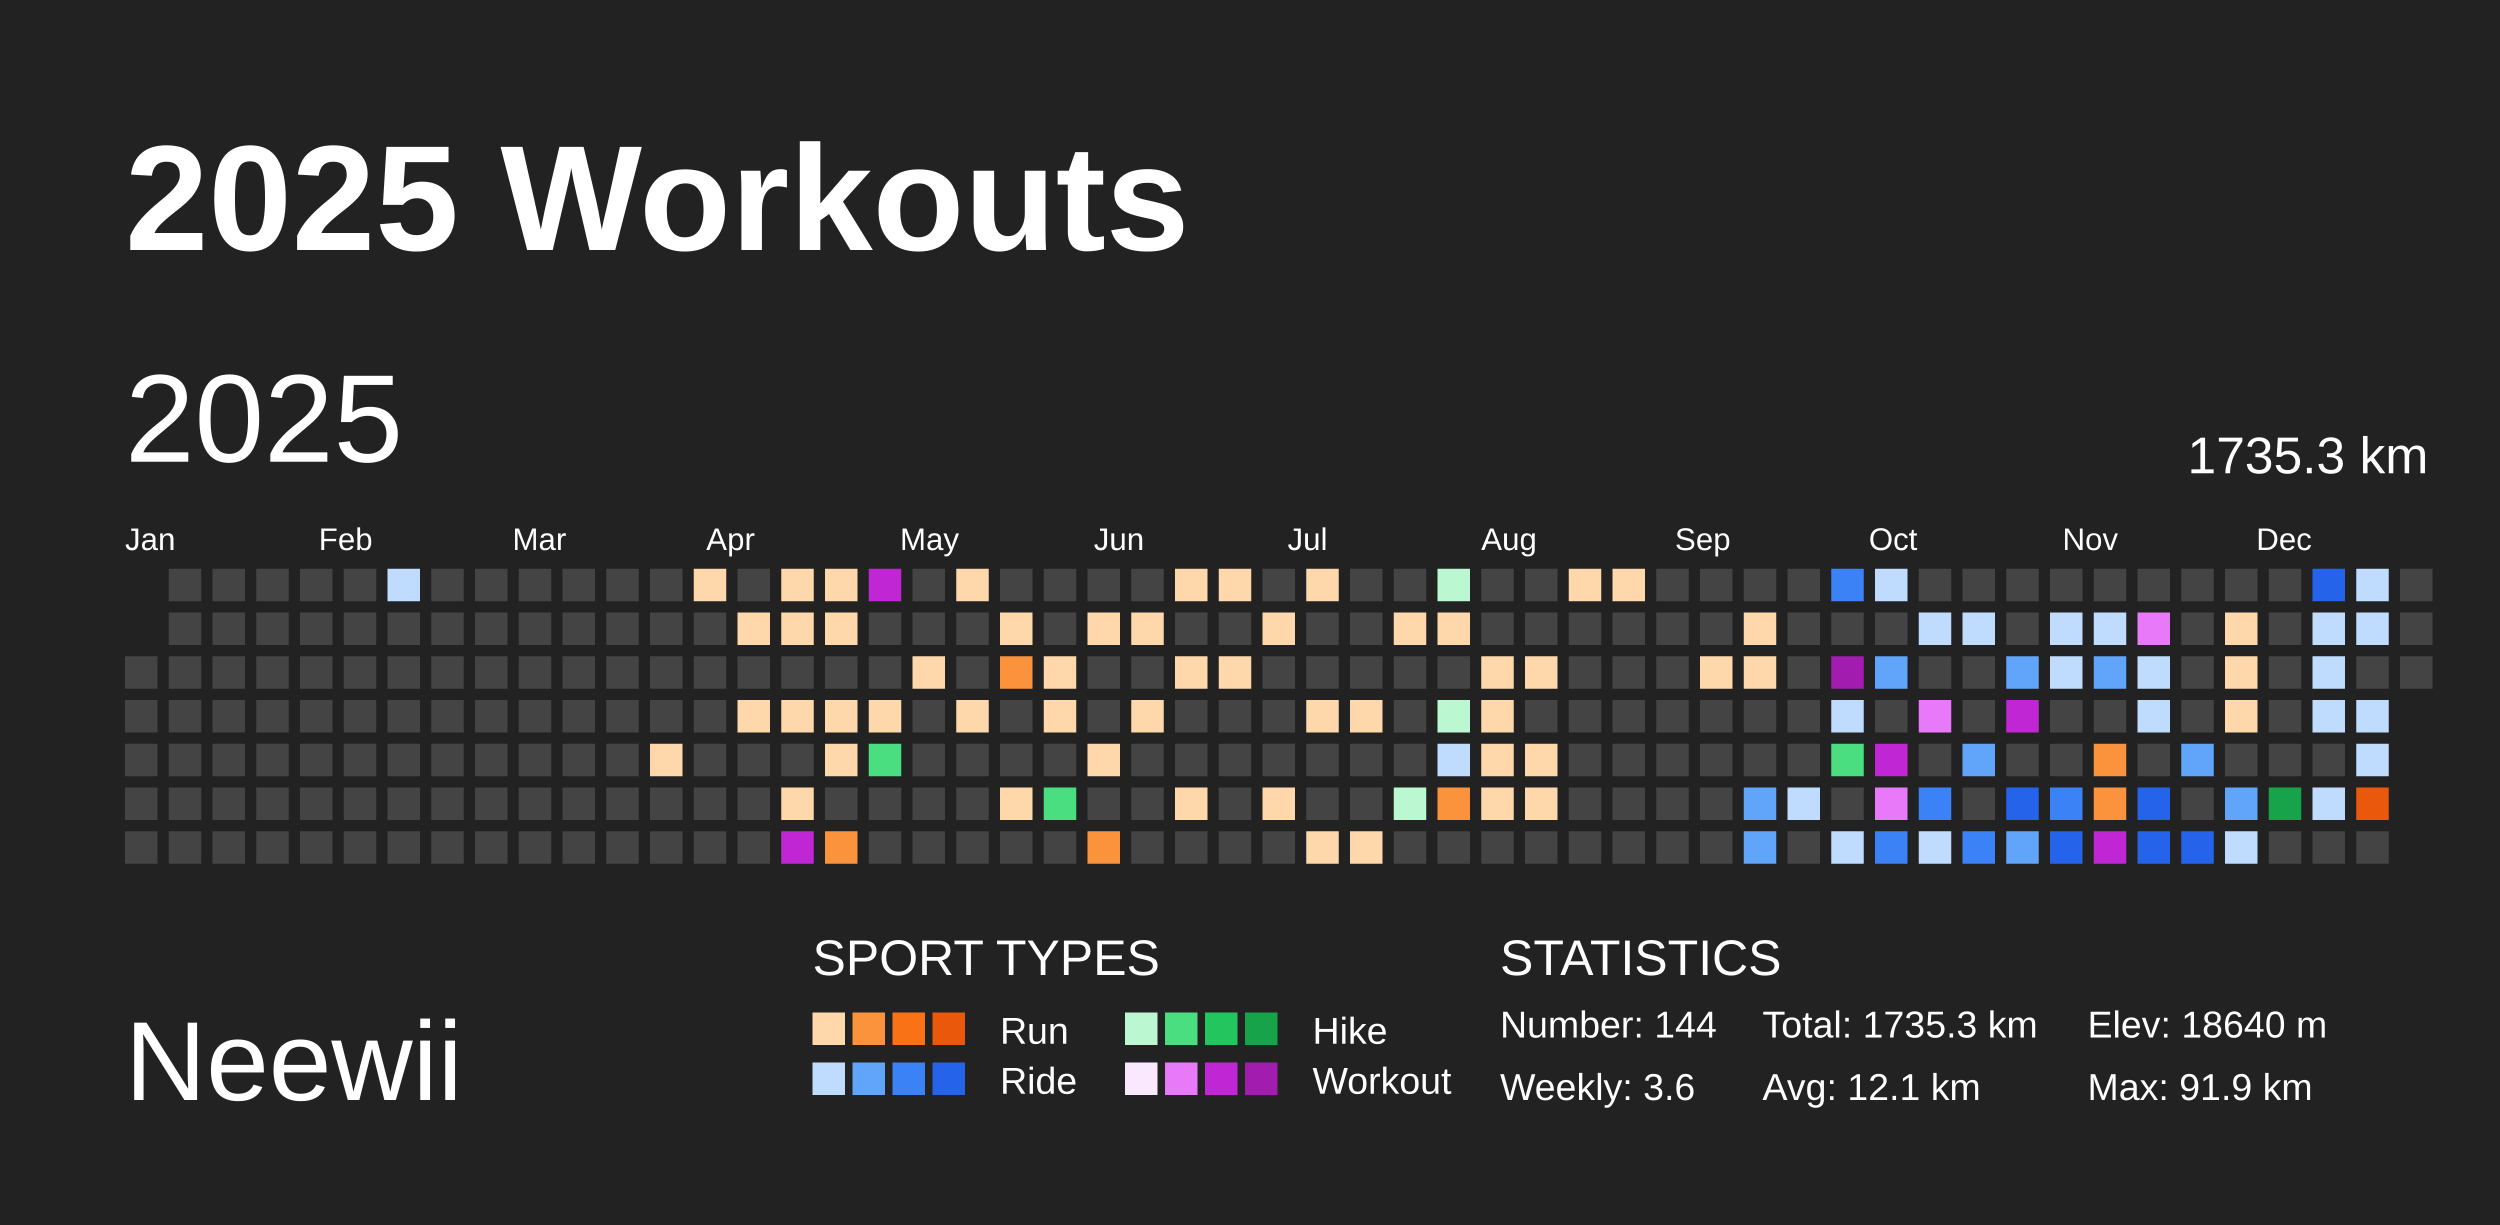
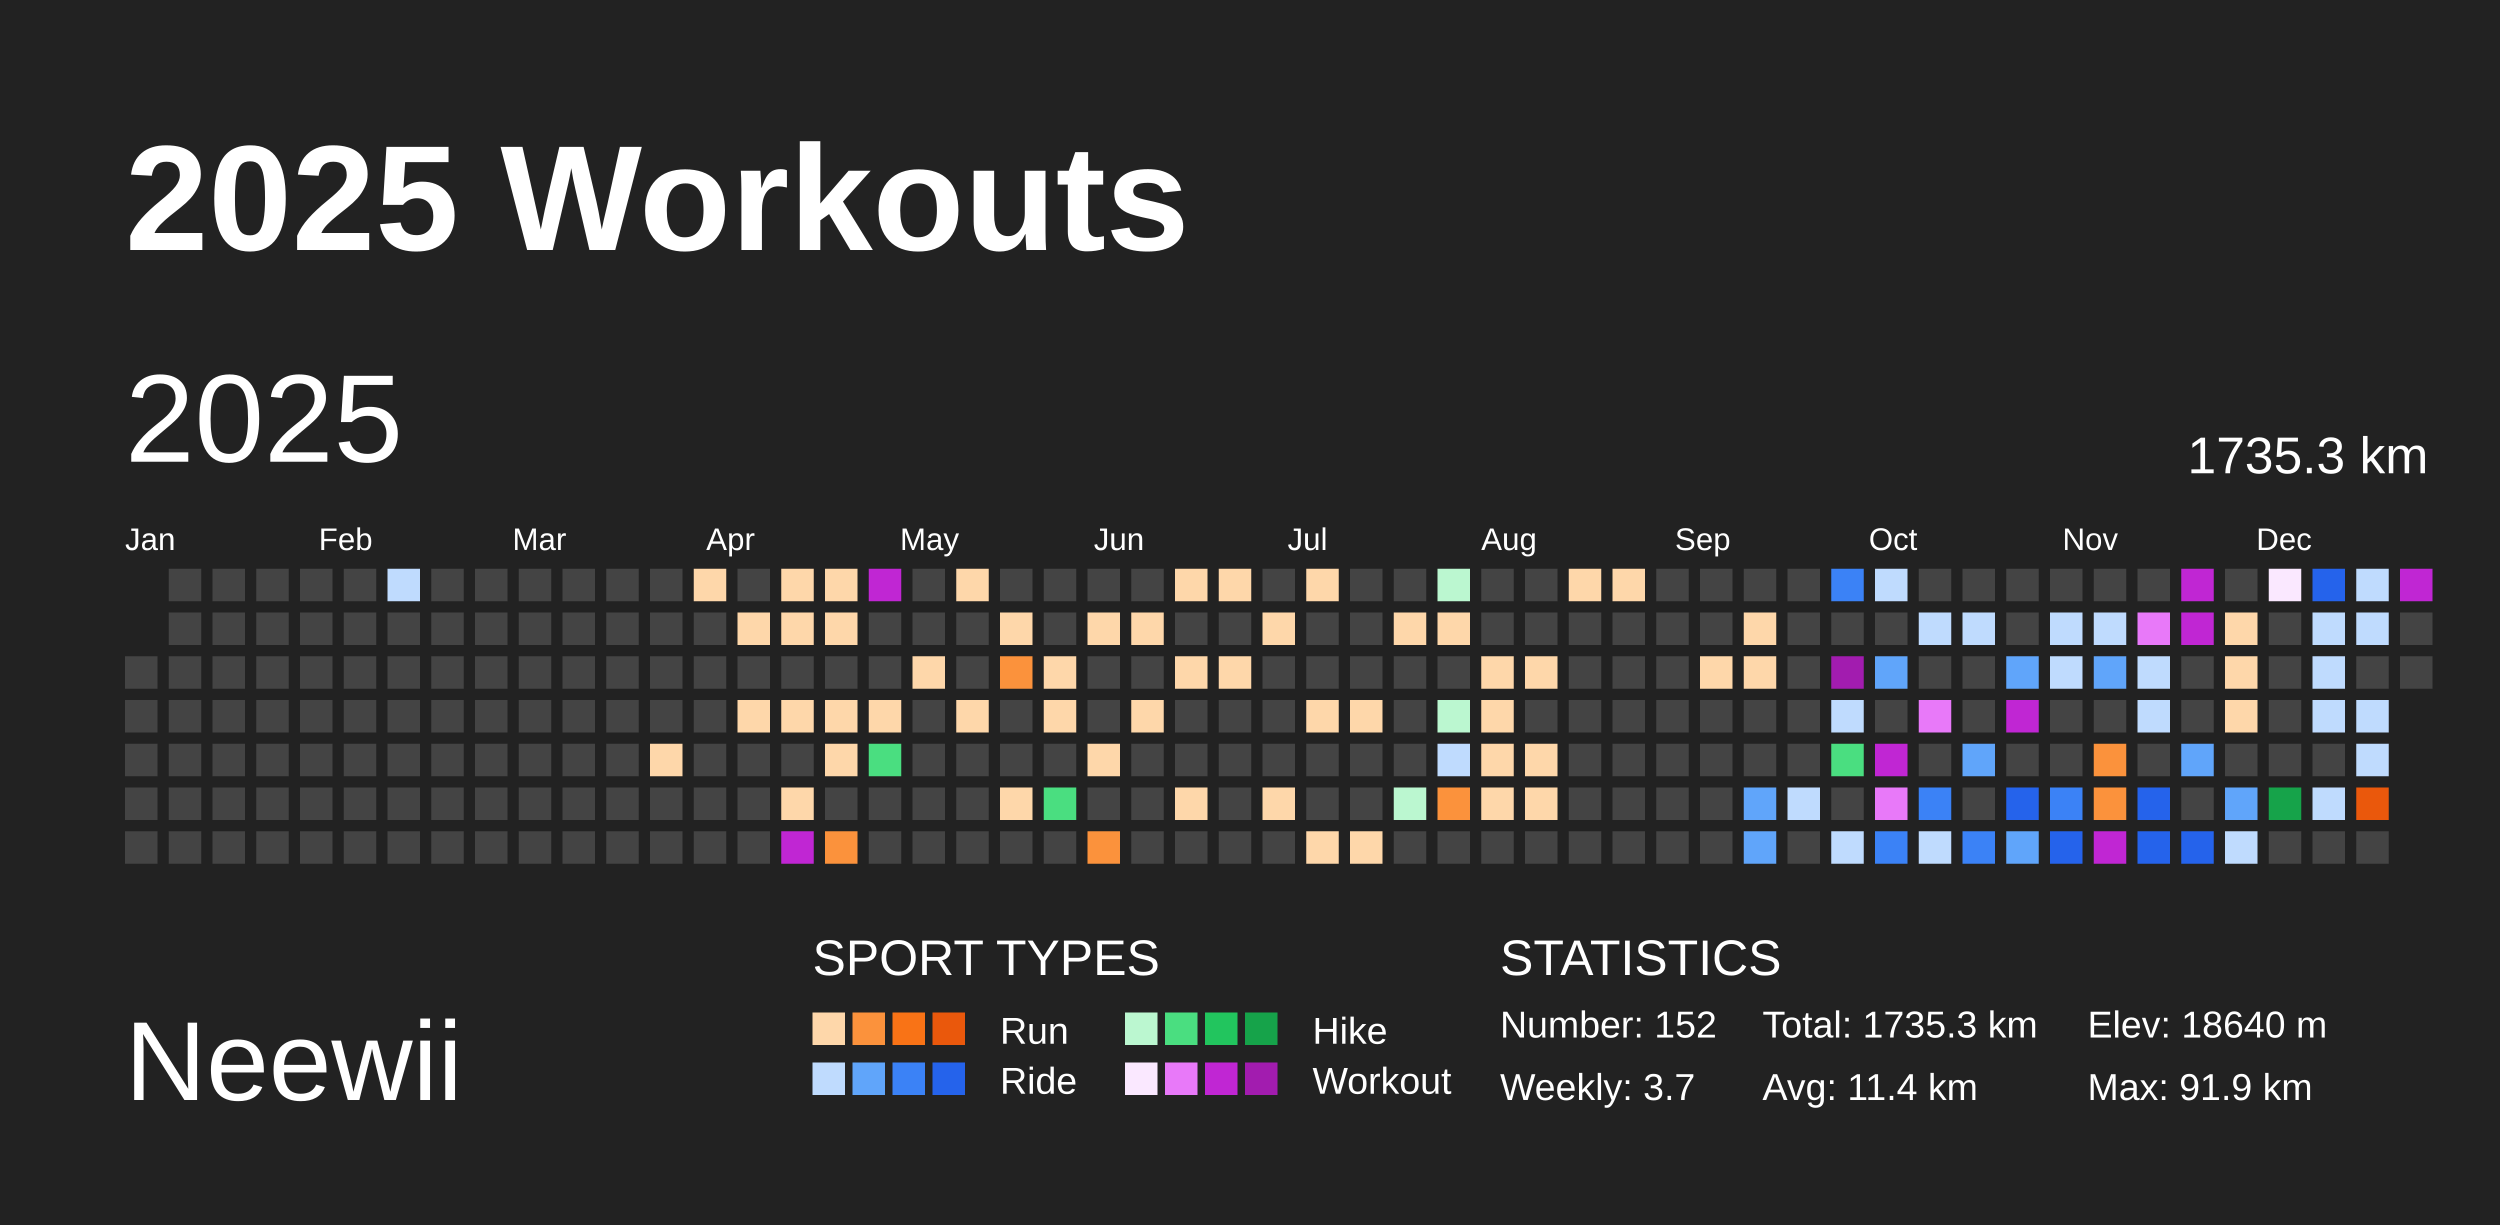
<svg xmlns="http://www.w3.org/2000/svg" baseProfile="full" height="98mm" version="1.1" viewBox="0,0,200,98" width="200mm">
  <defs />
  <rect fill="#222222" height="98" width="200" x="0" y="0" />
  <text fill="#FFFFFF" style="font-size:12px; font-family:Arial; font-weight:bold;" x="10" y="20">2025 Workouts</text>
  <text fill="#FFFFFF" style="font-size:9px; font-family:Arial" x="10" y="88">Neewii</text>
  <text fill="#FFFFFF" style="font-size:4px; font-family:Arial" x="65" y="78">SPORT TYPES</text>
  <rect fill="#fed7aa" height="2.6" width="2.6" x="65.0" y="81" />
  <rect fill="#fb923c" height="2.6" width="2.6" x="68.2" y="81" />
  <rect fill="#f97316" height="2.6" width="2.6" x="71.4" y="81" />
  <rect fill="#ea580c" height="2.6" width="2.6" x="74.6" y="81" />
  <text fill="#FFFFFF" style="font-size:3px; font-family:Arial" x="80" y="83.5">Run</text>
  <rect fill="#bbf7d0" height="2.6" width="2.6" x="90.0" y="81" />
  <rect fill="#4ade80" height="2.6" width="2.6" x="93.2" y="81" />
  <rect fill="#22c55e" height="2.6" width="2.6" x="96.4" y="81" />
  <rect fill="#16a34a" height="2.6" width="2.6" x="99.6" y="81" />
  <text fill="#FFFFFF" style="font-size:3px; font-family:Arial" x="105" y="83.5">Hike</text>
  <rect fill="#bfdbfe" height="2.6" width="2.6" x="65.0" y="85" />
  <rect fill="#60a5fa" height="2.6" width="2.6" x="68.2" y="85" />
  <rect fill="#3b82f6" height="2.6" width="2.6" x="71.4" y="85" />
  <rect fill="#2563eb" height="2.6" width="2.6" x="74.6" y="85" />
  <text fill="#FFFFFF" style="font-size:3px; font-family:Arial" x="80" y="87.5">Ride</text>
  <rect fill="#fae8ff" height="2.6" width="2.6" x="90.0" y="85" />
  <rect fill="#e879f9" height="2.6" width="2.6" x="93.2" y="85" />
  <rect fill="#c026d3" height="2.6" width="2.6" x="96.4" y="85" />
  <rect fill="#a21caf" height="2.6" width="2.6" x="99.6" y="85" />
  <text fill="#FFFFFF" style="font-size:3px; font-family:Arial" x="105" y="87.5">Workout</text>
  <text fill="#FFFFFF" style="font-size:4px; font-family:Arial" x="120" y="78">STATISTICS</text>
-   <text fill="#FFFFFF" style="font-size:3px; font-family:Arial" x="120" y="83">Number: 144</text>
-   <text fill="#FFFFFF" style="font-size:3px; font-family:Arial" x="120" y="88">Weekly: 3.6</text>
+   <text fill="#FFFFFF" style="font-size:3px; font-family:Arial" x="120" y="83">Number: 152</text>
+   <text fill="#FFFFFF" style="font-size:3px; font-family:Arial" x="120" y="88">Weekly: 3.7</text>
  <text fill="#FFFFFF" style="font-size:3px; font-family:Arial" x="141" y="83">Total: 1735.3 km</text>
-   <text fill="#FFFFFF" style="font-size:3px; font-family:Arial" x="141" y="88">Avg: 12.1 km</text>
+   <text fill="#FFFFFF" style="font-size:3px; font-family:Arial" x="141" y="88">Avg: 11.4 km</text>
  <text fill="#FFFFFF" style="font-size:3px; font-family:Arial" x="167" y="83">Elev: 18640 m</text>
  <text fill="#FFFFFF" style="font-size:3px; font-family:Arial" x="167" y="88">Max: 91.9 km</text>
  <text dominant-baseline="hanging" fill="#FFFFFF" style="font-size:10.0px; font-family:Arial;" x="10" y="30">2025</text>
  <text dominant-baseline="hanging" fill="#FFFFFF" style="font-size:4.125px; font-family:Arial;" x="175" y="35">1735.3 km</text>
  <text fill="#FFFFFF" style="font-size:2.5px; font-family:Arial" x="10.0" y="44">Jan</text>
  <text fill="#FFFFFF" style="font-size:2.5px; font-family:Arial" x="25.5" y="44">Feb</text>
  <text fill="#FFFFFF" style="font-size:2.5px; font-family:Arial" x="41.0" y="44">Mar</text>
  <text fill="#FFFFFF" style="font-size:2.5px; font-family:Arial" x="56.5" y="44">Apr</text>
  <text fill="#FFFFFF" style="font-size:2.5px; font-family:Arial" x="72.0" y="44">May</text>
  <text fill="#FFFFFF" style="font-size:2.5px; font-family:Arial" x="87.5" y="44">Jun</text>
  <text fill="#FFFFFF" style="font-size:2.5px; font-family:Arial" x="103.0" y="44">Jul</text>
  <text fill="#FFFFFF" style="font-size:2.5px; font-family:Arial" x="118.5" y="44">Aug</text>
  <text fill="#FFFFFF" style="font-size:2.5px; font-family:Arial" x="134.0" y="44">Sep</text>
  <text fill="#FFFFFF" style="font-size:2.5px; font-family:Arial" x="149.5" y="44">Oct</text>
  <text fill="#FFFFFF" style="font-size:2.5px; font-family:Arial" x="165.0" y="44">Nov</text>
  <text fill="#FFFFFF" style="font-size:2.5px; font-family:Arial" x="180.5" y="44">Dec</text>
  <rect fill="#444444" height="2.6" width="2.6" x="10.0" y="52.5" />
  <rect fill="#444444" height="2.6" width="2.6" x="10.0" y="56.0" />
  <rect fill="#444444" height="2.6" width="2.6" x="10.0" y="59.5" />
  <rect fill="#444444" height="2.6" width="2.6" x="10.0" y="63.0" />
  <rect fill="#444444" height="2.6" width="2.6" x="10.0" y="66.5" />
  <rect fill="#444444" height="2.6" width="2.6" x="13.5" y="45.5" />
  <rect fill="#444444" height="2.6" width="2.6" x="13.5" y="49.0" />
  <rect fill="#444444" height="2.6" width="2.6" x="13.5" y="52.5" />
  <rect fill="#444444" height="2.6" width="2.6" x="13.5" y="56.0" />
  <rect fill="#444444" height="2.6" width="2.6" x="13.5" y="59.5" />
  <rect fill="#444444" height="2.6" width="2.6" x="13.5" y="63.0" />
  <rect fill="#444444" height="2.6" width="2.6" x="13.5" y="66.5" />
  <rect fill="#444444" height="2.6" width="2.6" x="17.0" y="45.5" />
  <rect fill="#444444" height="2.6" width="2.6" x="17.0" y="49.0" />
  <rect fill="#444444" height="2.6" width="2.6" x="17.0" y="52.5" />
  <rect fill="#444444" height="2.6" width="2.6" x="17.0" y="56.0" />
  <rect fill="#444444" height="2.6" width="2.6" x="17.0" y="59.5" />
  <rect fill="#444444" height="2.6" width="2.6" x="17.0" y="63.0" />
  <rect fill="#444444" height="2.6" width="2.6" x="17.0" y="66.5" />
  <rect fill="#444444" height="2.6" width="2.6" x="20.5" y="45.5" />
  <rect fill="#444444" height="2.6" width="2.6" x="20.5" y="49.0" />
  <rect fill="#444444" height="2.6" width="2.6" x="20.5" y="52.5" />
  <rect fill="#444444" height="2.6" width="2.6" x="20.5" y="56.0" />
  <rect fill="#444444" height="2.6" width="2.6" x="20.5" y="59.5" />
  <rect fill="#444444" height="2.6" width="2.6" x="20.5" y="63.0" />
  <rect fill="#444444" height="2.6" width="2.6" x="20.5" y="66.5" />
  <rect fill="#444444" height="2.6" width="2.6" x="24.0" y="45.5" />
  <rect fill="#444444" height="2.6" width="2.6" x="24.0" y="49.0" />
  <rect fill="#444444" height="2.6" width="2.6" x="24.0" y="52.5" />
  <rect fill="#444444" height="2.6" width="2.6" x="24.0" y="56.0" />
  <rect fill="#444444" height="2.6" width="2.6" x="24.0" y="59.5" />
  <rect fill="#444444" height="2.6" width="2.6" x="24.0" y="63.0" />
  <rect fill="#444444" height="2.6" width="2.6" x="24.0" y="66.5" />
  <rect fill="#444444" height="2.6" width="2.6" x="27.5" y="45.5" />
  <rect fill="#444444" height="2.6" width="2.6" x="27.5" y="49.0" />
  <rect fill="#444444" height="2.6" width="2.6" x="27.5" y="52.5" />
  <rect fill="#444444" height="2.6" width="2.6" x="27.5" y="56.0" />
  <rect fill="#444444" height="2.6" width="2.6" x="27.5" y="59.5" />
  <rect fill="#444444" height="2.6" width="2.6" x="27.5" y="63.0" />
  <rect fill="#444444" height="2.6" width="2.6" x="27.5" y="66.5" />
  <rect fill="#bfdbfe" height="2.6" width="2.6" x="31.0" y="45.5" />
  <rect fill="#444444" height="2.6" width="2.6" x="31.0" y="49.0" />
  <rect fill="#444444" height="2.6" width="2.6" x="31.0" y="52.5" />
  <rect fill="#444444" height="2.6" width="2.6" x="31.0" y="56.0" />
  <rect fill="#444444" height="2.6" width="2.6" x="31.0" y="59.5" />
  <rect fill="#444444" height="2.6" width="2.6" x="31.0" y="63.0" />
  <rect fill="#444444" height="2.6" width="2.6" x="31.0" y="66.5" />
  <rect fill="#444444" height="2.6" width="2.6" x="34.5" y="45.5" />
  <rect fill="#444444" height="2.6" width="2.6" x="34.5" y="49.0" />
  <rect fill="#444444" height="2.6" width="2.6" x="34.5" y="52.5" />
  <rect fill="#444444" height="2.6" width="2.6" x="34.5" y="56.0" />
  <rect fill="#444444" height="2.6" width="2.6" x="34.5" y="59.5" />
  <rect fill="#444444" height="2.6" width="2.6" x="34.5" y="63.0" />
  <rect fill="#444444" height="2.6" width="2.6" x="34.5" y="66.5" />
  <rect fill="#444444" height="2.6" width="2.6" x="38.0" y="45.5" />
  <rect fill="#444444" height="2.6" width="2.6" x="38.0" y="49.0" />
  <rect fill="#444444" height="2.6" width="2.6" x="38.0" y="52.5" />
  <rect fill="#444444" height="2.6" width="2.6" x="38.0" y="56.0" />
  <rect fill="#444444" height="2.6" width="2.6" x="38.0" y="59.5" />
  <rect fill="#444444" height="2.6" width="2.6" x="38.0" y="63.0" />
  <rect fill="#444444" height="2.6" width="2.6" x="38.0" y="66.5" />
  <rect fill="#444444" height="2.6" width="2.6" x="41.5" y="45.5" />
  <rect fill="#444444" height="2.6" width="2.6" x="41.5" y="49.0" />
  <rect fill="#444444" height="2.6" width="2.6" x="41.5" y="52.5" />
  <rect fill="#444444" height="2.6" width="2.6" x="41.5" y="56.0" />
  <rect fill="#444444" height="2.6" width="2.6" x="41.5" y="59.5" />
  <rect fill="#444444" height="2.6" width="2.6" x="41.5" y="63.0" />
  <rect fill="#444444" height="2.6" width="2.6" x="41.5" y="66.5" />
  <rect fill="#444444" height="2.6" width="2.6" x="45.0" y="45.5" />
  <rect fill="#444444" height="2.6" width="2.6" x="45.0" y="49.0" />
  <rect fill="#444444" height="2.6" width="2.6" x="45.0" y="52.5" />
  <rect fill="#444444" height="2.6" width="2.6" x="45.0" y="56.0" />
  <rect fill="#444444" height="2.6" width="2.6" x="45.0" y="59.5" />
  <rect fill="#444444" height="2.6" width="2.6" x="45.0" y="63.0" />
  <rect fill="#444444" height="2.6" width="2.6" x="45.0" y="66.5" />
  <rect fill="#444444" height="2.6" width="2.6" x="48.5" y="45.5" />
  <rect fill="#444444" height="2.6" width="2.6" x="48.5" y="49.0" />
  <rect fill="#444444" height="2.6" width="2.6" x="48.5" y="52.5" />
  <rect fill="#444444" height="2.6" width="2.6" x="48.5" y="56.0" />
  <rect fill="#444444" height="2.6" width="2.6" x="48.5" y="59.5" />
  <rect fill="#444444" height="2.6" width="2.6" x="48.5" y="63.0" />
  <rect fill="#444444" height="2.6" width="2.6" x="48.5" y="66.5" />
  <rect fill="#444444" height="2.6" width="2.6" x="52.0" y="45.5" />
  <rect fill="#444444" height="2.6" width="2.6" x="52.0" y="49.0" />
  <rect fill="#444444" height="2.6" width="2.6" x="52.0" y="52.5" />
  <rect fill="#444444" height="2.6" width="2.6" x="52.0" y="56.0" />
  <rect fill="#fed7aa" height="2.6" width="2.6" x="52.0" y="59.5" />
  <rect fill="#444444" height="2.6" width="2.6" x="52.0" y="63.0" />
  <rect fill="#444444" height="2.6" width="2.6" x="52.0" y="66.5" />
  <rect fill="#fed7aa" height="2.6" width="2.6" x="55.5" y="45.5" />
  <rect fill="#444444" height="2.6" width="2.6" x="55.5" y="49.0" />
  <rect fill="#444444" height="2.6" width="2.6" x="55.5" y="52.5" />
  <rect fill="#444444" height="2.6" width="2.6" x="55.5" y="56.0" />
  <rect fill="#444444" height="2.6" width="2.6" x="55.5" y="59.5" />
  <rect fill="#444444" height="2.6" width="2.6" x="55.5" y="63.0" />
  <rect fill="#444444" height="2.6" width="2.6" x="55.5" y="66.5" />
  <rect fill="#444444" height="2.6" width="2.6" x="59.0" y="45.5" />
  <rect fill="#fed7aa" height="2.6" width="2.6" x="59.0" y="49.0" />
  <rect fill="#444444" height="2.6" width="2.6" x="59.0" y="52.5" />
  <rect fill="#fed7aa" height="2.6" width="2.6" x="59.0" y="56.0" />
  <rect fill="#444444" height="2.6" width="2.6" x="59.0" y="59.5" />
  <rect fill="#444444" height="2.6" width="2.6" x="59.0" y="63.0" />
  <rect fill="#444444" height="2.6" width="2.6" x="59.0" y="66.5" />
  <rect fill="#fed7aa" height="2.6" width="2.6" x="62.5" y="45.5" />
  <rect fill="#fed7aa" height="2.6" width="2.6" x="62.5" y="49.0" />
  <rect fill="#444444" height="2.6" width="2.6" x="62.5" y="52.5" />
  <rect fill="#fed7aa" height="2.6" width="2.6" x="62.5" y="56.0" />
  <rect fill="#444444" height="2.6" width="2.6" x="62.5" y="59.5" />
  <rect fill="#fed7aa" height="2.6" width="2.6" x="62.5" y="63.0" />
  <rect fill="#c026d3" height="2.6" width="2.6" x="62.5" y="66.5" />
  <rect fill="#fed7aa" height="2.6" width="2.6" x="66.0" y="45.5" />
  <rect fill="#fed7aa" height="2.6" width="2.6" x="66.0" y="49.0" />
  <rect fill="#444444" height="2.6" width="2.6" x="66.0" y="52.5" />
  <rect fill="#fed7aa" height="2.6" width="2.6" x="66.0" y="56.0" />
  <rect fill="#fed7aa" height="2.6" width="2.6" x="66.0" y="59.5" />
  <rect fill="#444444" height="2.6" width="2.6" x="66.0" y="63.0" />
  <rect fill="#fb923c" height="2.6" width="2.6" x="66.0" y="66.5" />
  <rect fill="#c026d3" height="2.6" width="2.6" x="69.5" y="45.5" />
  <rect fill="#444444" height="2.6" width="2.6" x="69.5" y="49.0" />
  <rect fill="#444444" height="2.6" width="2.6" x="69.5" y="52.5" />
  <rect fill="#fed7aa" height="2.6" width="2.6" x="69.5" y="56.0" />
  <rect fill="#4ade80" height="2.6" width="2.6" x="69.5" y="59.5" />
  <rect fill="#444444" height="2.6" width="2.6" x="69.5" y="63.0" />
  <rect fill="#444444" height="2.6" width="2.6" x="69.5" y="66.5" />
  <rect fill="#444444" height="2.6" width="2.6" x="73.0" y="45.5" />
  <rect fill="#444444" height="2.6" width="2.6" x="73.0" y="49.0" />
  <rect fill="#fed7aa" height="2.6" width="2.6" x="73.0" y="52.5" />
  <rect fill="#444444" height="2.6" width="2.6" x="73.0" y="56.0" />
  <rect fill="#444444" height="2.6" width="2.6" x="73.0" y="59.5" />
  <rect fill="#444444" height="2.6" width="2.6" x="73.0" y="63.0" />
  <rect fill="#444444" height="2.6" width="2.6" x="73.0" y="66.5" />
  <rect fill="#fed7aa" height="2.6" width="2.6" x="76.5" y="45.5" />
  <rect fill="#444444" height="2.6" width="2.6" x="76.5" y="49.0" />
  <rect fill="#444444" height="2.6" width="2.6" x="76.5" y="52.5" />
  <rect fill="#fed7aa" height="2.6" width="2.6" x="76.5" y="56.0" />
  <rect fill="#444444" height="2.6" width="2.6" x="76.5" y="59.5" />
  <rect fill="#444444" height="2.6" width="2.6" x="76.5" y="63.0" />
  <rect fill="#444444" height="2.6" width="2.6" x="76.5" y="66.5" />
  <rect fill="#444444" height="2.6" width="2.6" x="80.0" y="45.5" />
  <rect fill="#fed7aa" height="2.6" width="2.6" x="80.0" y="49.0" />
  <rect fill="#fb923c" height="2.6" width="2.6" x="80.0" y="52.5" />
  <rect fill="#444444" height="2.6" width="2.6" x="80.0" y="56.0" />
  <rect fill="#444444" height="2.6" width="2.6" x="80.0" y="59.5" />
  <rect fill="#fed7aa" height="2.6" width="2.6" x="80.0" y="63.0" />
  <rect fill="#444444" height="2.6" width="2.6" x="80.0" y="66.5" />
  <rect fill="#444444" height="2.6" width="2.6" x="83.5" y="45.5" />
  <rect fill="#444444" height="2.6" width="2.6" x="83.5" y="49.0" />
  <rect fill="#fed7aa" height="2.6" width="2.6" x="83.5" y="52.5" />
  <rect fill="#fed7aa" height="2.6" width="2.6" x="83.5" y="56.0" />
  <rect fill="#444444" height="2.6" width="2.6" x="83.5" y="59.5" />
  <rect fill="#4ade80" height="2.6" width="2.6" x="83.5" y="63.0" />
  <rect fill="#444444" height="2.6" width="2.6" x="83.5" y="66.5" />
  <rect fill="#444444" height="2.6" width="2.6" x="87.0" y="45.5" />
  <rect fill="#fed7aa" height="2.6" width="2.6" x="87.0" y="49.0" />
  <rect fill="#444444" height="2.6" width="2.6" x="87.0" y="52.5" />
  <rect fill="#444444" height="2.6" width="2.6" x="87.0" y="56.0" />
  <rect fill="#fed7aa" height="2.6" width="2.6" x="87.0" y="59.5" />
  <rect fill="#444444" height="2.6" width="2.6" x="87.0" y="63.0" />
  <rect fill="#fb923c" height="2.6" width="2.6" x="87.0" y="66.5" />
  <rect fill="#444444" height="2.6" width="2.6" x="90.5" y="45.5" />
  <rect fill="#fed7aa" height="2.6" width="2.6" x="90.5" y="49.0" />
  <rect fill="#444444" height="2.6" width="2.6" x="90.5" y="52.5" />
  <rect fill="#fed7aa" height="2.6" width="2.6" x="90.5" y="56.0" />
  <rect fill="#444444" height="2.6" width="2.6" x="90.5" y="59.5" />
  <rect fill="#444444" height="2.6" width="2.6" x="90.5" y="63.0" />
  <rect fill="#444444" height="2.6" width="2.6" x="90.5" y="66.5" />
  <rect fill="#fed7aa" height="2.6" width="2.6" x="94.0" y="45.5" />
  <rect fill="#444444" height="2.6" width="2.6" x="94.0" y="49.0" />
  <rect fill="#fed7aa" height="2.6" width="2.6" x="94.0" y="52.5" />
  <rect fill="#444444" height="2.6" width="2.6" x="94.0" y="56.0" />
  <rect fill="#444444" height="2.6" width="2.6" x="94.0" y="59.5" />
  <rect fill="#fed7aa" height="2.6" width="2.6" x="94.0" y="63.0" />
  <rect fill="#444444" height="2.6" width="2.6" x="94.0" y="66.5" />
  <rect fill="#fed7aa" height="2.6" width="2.6" x="97.5" y="45.5" />
  <rect fill="#444444" height="2.6" width="2.6" x="97.5" y="49.0" />
  <rect fill="#fed7aa" height="2.6" width="2.6" x="97.5" y="52.5" />
  <rect fill="#444444" height="2.6" width="2.6" x="97.5" y="56.0" />
  <rect fill="#444444" height="2.6" width="2.6" x="97.5" y="59.5" />
  <rect fill="#444444" height="2.6" width="2.6" x="97.5" y="63.0" />
  <rect fill="#444444" height="2.6" width="2.6" x="97.5" y="66.5" />
  <rect fill="#444444" height="2.6" width="2.6" x="101.0" y="45.5" />
  <rect fill="#fed7aa" height="2.6" width="2.6" x="101.0" y="49.0" />
  <rect fill="#444444" height="2.6" width="2.6" x="101.0" y="52.5" />
  <rect fill="#444444" height="2.6" width="2.6" x="101.0" y="56.0" />
  <rect fill="#444444" height="2.6" width="2.6" x="101.0" y="59.5" />
  <rect fill="#fed7aa" height="2.6" width="2.6" x="101.0" y="63.0" />
  <rect fill="#444444" height="2.6" width="2.6" x="101.0" y="66.5" />
  <rect fill="#fed7aa" height="2.6" width="2.6" x="104.5" y="45.5" />
  <rect fill="#444444" height="2.6" width="2.6" x="104.5" y="49.0" />
  <rect fill="#444444" height="2.6" width="2.6" x="104.5" y="52.5" />
  <rect fill="#fed7aa" height="2.6" width="2.6" x="104.5" y="56.0" />
  <rect fill="#444444" height="2.6" width="2.6" x="104.5" y="59.5" />
  <rect fill="#444444" height="2.6" width="2.6" x="104.5" y="63.0" />
  <rect fill="#fed7aa" height="2.6" width="2.6" x="104.5" y="66.5" />
  <rect fill="#444444" height="2.6" width="2.6" x="108.0" y="45.5" />
  <rect fill="#444444" height="2.6" width="2.6" x="108.0" y="49.0" />
  <rect fill="#444444" height="2.6" width="2.6" x="108.0" y="52.5" />
  <rect fill="#fed7aa" height="2.6" width="2.6" x="108.0" y="56.0" />
  <rect fill="#444444" height="2.6" width="2.6" x="108.0" y="59.5" />
  <rect fill="#444444" height="2.6" width="2.6" x="108.0" y="63.0" />
  <rect fill="#fed7aa" height="2.6" width="2.6" x="108.0" y="66.5" />
  <rect fill="#444444" height="2.6" width="2.6" x="111.5" y="45.5" />
  <rect fill="#fed7aa" height="2.6" width="2.6" x="111.5" y="49.0" />
  <rect fill="#444444" height="2.6" width="2.6" x="111.5" y="52.5" />
  <rect fill="#444444" height="2.6" width="2.6" x="111.5" y="56.0" />
  <rect fill="#444444" height="2.6" width="2.6" x="111.5" y="59.5" />
  <rect fill="#bbf7d0" height="2.6" width="2.6" x="111.5" y="63.0" />
  <rect fill="#444444" height="2.6" width="2.6" x="111.5" y="66.5" />
  <rect fill="#bbf7d0" height="2.6" width="2.6" x="115.0" y="45.5" />
  <rect fill="#fed7aa" height="2.6" width="2.6" x="115.0" y="49.0" />
  <rect fill="#444444" height="2.6" width="2.6" x="115.0" y="52.5" />
  <rect fill="#bbf7d0" height="2.6" width="2.6" x="115.0" y="56.0" />
  <rect fill="#bfdbfe" height="2.6" width="2.6" x="115.0" y="59.5" />
  <rect fill="#fb923c" height="2.6" width="2.6" x="115.0" y="63.0" />
  <rect fill="#444444" height="2.6" width="2.6" x="115.0" y="66.5" />
  <rect fill="#444444" height="2.6" width="2.6" x="118.5" y="45.5" />
  <rect fill="#444444" height="2.6" width="2.6" x="118.5" y="49.0" />
  <rect fill="#fed7aa" height="2.6" width="2.6" x="118.5" y="52.5" />
  <rect fill="#fed7aa" height="2.6" width="2.6" x="118.5" y="56.0" />
  <rect fill="#fed7aa" height="2.6" width="2.6" x="118.5" y="59.5" />
  <rect fill="#fed7aa" height="2.6" width="2.6" x="118.5" y="63.0" />
  <rect fill="#444444" height="2.6" width="2.6" x="118.5" y="66.5" />
  <rect fill="#444444" height="2.6" width="2.6" x="122.0" y="45.5" />
  <rect fill="#444444" height="2.6" width="2.6" x="122.0" y="49.0" />
  <rect fill="#fed7aa" height="2.6" width="2.6" x="122.0" y="52.5" />
  <rect fill="#444444" height="2.6" width="2.6" x="122.0" y="56.0" />
  <rect fill="#fed7aa" height="2.6" width="2.6" x="122.0" y="59.5" />
  <rect fill="#fed7aa" height="2.6" width="2.6" x="122.0" y="63.0" />
  <rect fill="#444444" height="2.6" width="2.6" x="122.0" y="66.5" />
  <rect fill="#fed7aa" height="2.6" width="2.6" x="125.5" y="45.5" />
  <rect fill="#444444" height="2.6" width="2.6" x="125.5" y="49.0" />
  <rect fill="#444444" height="2.6" width="2.6" x="125.5" y="52.5" />
  <rect fill="#444444" height="2.6" width="2.6" x="125.5" y="56.0" />
  <rect fill="#444444" height="2.6" width="2.6" x="125.5" y="59.5" />
  <rect fill="#444444" height="2.6" width="2.6" x="125.5" y="63.0" />
  <rect fill="#444444" height="2.6" width="2.6" x="125.5" y="66.5" />
  <rect fill="#fed7aa" height="2.6" width="2.6" x="129.0" y="45.5" />
  <rect fill="#444444" height="2.6" width="2.6" x="129.0" y="49.0" />
  <rect fill="#444444" height="2.6" width="2.6" x="129.0" y="52.5" />
  <rect fill="#444444" height="2.6" width="2.6" x="129.0" y="56.0" />
  <rect fill="#444444" height="2.6" width="2.6" x="129.0" y="59.5" />
  <rect fill="#444444" height="2.6" width="2.6" x="129.0" y="63.0" />
  <rect fill="#444444" height="2.6" width="2.6" x="129.0" y="66.5" />
  <rect fill="#444444" height="2.6" width="2.6" x="132.5" y="45.5" />
  <rect fill="#444444" height="2.6" width="2.6" x="132.5" y="49.0" />
  <rect fill="#444444" height="2.6" width="2.6" x="132.5" y="52.5" />
  <rect fill="#444444" height="2.6" width="2.6" x="132.5" y="56.0" />
  <rect fill="#444444" height="2.6" width="2.6" x="132.5" y="59.5" />
  <rect fill="#444444" height="2.6" width="2.6" x="132.5" y="63.0" />
  <rect fill="#444444" height="2.6" width="2.6" x="132.5" y="66.5" />
  <rect fill="#444444" height="2.6" width="2.6" x="136.0" y="45.5" />
  <rect fill="#444444" height="2.6" width="2.6" x="136.0" y="49.0" />
  <rect fill="#fed7aa" height="2.6" width="2.6" x="136.0" y="52.5" />
  <rect fill="#444444" height="2.6" width="2.6" x="136.0" y="56.0" />
  <rect fill="#444444" height="2.6" width="2.6" x="136.0" y="59.5" />
  <rect fill="#444444" height="2.6" width="2.6" x="136.0" y="63.0" />
  <rect fill="#444444" height="2.6" width="2.6" x="136.0" y="66.5" />
  <rect fill="#444444" height="2.6" width="2.6" x="139.5" y="45.5" />
  <rect fill="#fed7aa" height="2.6" width="2.6" x="139.5" y="49.0" />
  <rect fill="#fed7aa" height="2.6" width="2.6" x="139.5" y="52.5" />
  <rect fill="#444444" height="2.6" width="2.6" x="139.5" y="56.0" />
  <rect fill="#444444" height="2.6" width="2.6" x="139.5" y="59.5" />
  <rect fill="#60a5fa" height="2.6" width="2.6" x="139.5" y="63.0" />
  <rect fill="#60a5fa" height="2.6" width="2.6" x="139.5" y="66.5" />
  <rect fill="#444444" height="2.6" width="2.6" x="143.0" y="45.5" />
  <rect fill="#444444" height="2.6" width="2.6" x="143.0" y="49.0" />
  <rect fill="#444444" height="2.6" width="2.6" x="143.0" y="52.5" />
  <rect fill="#444444" height="2.6" width="2.6" x="143.0" y="56.0" />
  <rect fill="#444444" height="2.6" width="2.6" x="143.0" y="59.5" />
  <rect fill="#bfdbfe" height="2.6" width="2.6" x="143.0" y="63.0" />
  <rect fill="#444444" height="2.6" width="2.6" x="143.0" y="66.5" />
  <rect fill="#3b82f6" height="2.6" width="2.6" x="146.5" y="45.5" />
  <rect fill="#444444" height="2.6" width="2.6" x="146.5" y="49.0" />
  <rect fill="#a21caf" height="2.6" width="2.6" x="146.5" y="52.5" />
  <rect fill="#bfdbfe" height="2.6" width="2.6" x="146.5" y="56.0" />
  <rect fill="#4ade80" height="2.6" width="2.6" x="146.5" y="59.5" />
  <rect fill="#444444" height="2.6" width="2.6" x="146.5" y="63.0" />
  <rect fill="#bfdbfe" height="2.6" width="2.6" x="146.5" y="66.5" />
  <rect fill="#bfdbfe" height="2.6" width="2.6" x="150.0" y="45.5" />
  <rect fill="#444444" height="2.6" width="2.6" x="150.0" y="49.0" />
  <rect fill="#60a5fa" height="2.6" width="2.6" x="150.0" y="52.5" />
  <rect fill="#444444" height="2.6" width="2.6" x="150.0" y="56.0" />
  <rect fill="#c026d3" height="2.6" width="2.6" x="150.0" y="59.5" />
  <rect fill="#e879f9" height="2.6" width="2.6" x="150.0" y="63.0" />
  <rect fill="#3b82f6" height="2.6" width="2.6" x="150.0" y="66.5" />
  <rect fill="#444444" height="2.6" width="2.6" x="153.5" y="45.5" />
  <rect fill="#bfdbfe" height="2.6" width="2.6" x="153.5" y="49.0" />
  <rect fill="#444444" height="2.6" width="2.6" x="153.5" y="52.5" />
  <rect fill="#e879f9" height="2.6" width="2.6" x="153.5" y="56.0" />
  <rect fill="#444444" height="2.6" width="2.6" x="153.5" y="59.5" />
  <rect fill="#3b82f6" height="2.6" width="2.6" x="153.5" y="63.0" />
  <rect fill="#bfdbfe" height="2.6" width="2.6" x="153.5" y="66.5" />
  <rect fill="#444444" height="2.6" width="2.6" x="157.0" y="45.5" />
  <rect fill="#bfdbfe" height="2.6" width="2.6" x="157.0" y="49.0" />
  <rect fill="#444444" height="2.6" width="2.6" x="157.0" y="52.5" />
  <rect fill="#444444" height="2.6" width="2.6" x="157.0" y="56.0" />
  <rect fill="#60a5fa" height="2.6" width="2.6" x="157.0" y="59.5" />
  <rect fill="#444444" height="2.6" width="2.6" x="157.0" y="63.0" />
  <rect fill="#3b82f6" height="2.6" width="2.6" x="157.0" y="66.5" />
  <rect fill="#444444" height="2.6" width="2.6" x="160.5" y="45.5" />
  <rect fill="#444444" height="2.6" width="2.6" x="160.5" y="49.0" />
  <rect fill="#60a5fa" height="2.6" width="2.6" x="160.5" y="52.5" />
  <rect fill="#c026d3" height="2.6" width="2.6" x="160.5" y="56.0" />
  <rect fill="#444444" height="2.6" width="2.6" x="160.5" y="59.5" />
  <rect fill="#2563eb" height="2.6" width="2.6" x="160.5" y="63.0" />
  <rect fill="#60a5fa" height="2.6" width="2.6" x="160.5" y="66.5" />
  <rect fill="#444444" height="2.6" width="2.6" x="164.0" y="45.5" />
  <rect fill="#bfdbfe" height="2.6" width="2.6" x="164.0" y="49.0" />
  <rect fill="#bfdbfe" height="2.6" width="2.6" x="164.0" y="52.5" />
  <rect fill="#444444" height="2.6" width="2.6" x="164.0" y="56.0" />
  <rect fill="#444444" height="2.6" width="2.6" x="164.0" y="59.5" />
  <rect fill="#3b82f6" height="2.6" width="2.6" x="164.0" y="63.0" />
  <rect fill="#2563eb" height="2.6" width="2.6" x="164.0" y="66.5" />
  <rect fill="#444444" height="2.6" width="2.6" x="167.5" y="45.5" />
  <rect fill="#bfdbfe" height="2.6" width="2.6" x="167.5" y="49.0" />
  <rect fill="#60a5fa" height="2.6" width="2.6" x="167.5" y="52.5" />
  <rect fill="#444444" height="2.6" width="2.6" x="167.5" y="56.0" />
  <rect fill="#fb923c" height="2.6" width="2.6" x="167.5" y="59.5" />
  <rect fill="#fb923c" height="2.6" width="2.6" x="167.5" y="63.0" />
  <rect fill="#c026d3" height="2.6" width="2.6" x="167.5" y="66.5" />
  <rect fill="#444444" height="2.6" width="2.6" x="171.0" y="45.5" />
  <rect fill="#e879f9" height="2.6" width="2.6" x="171.0" y="49.0" />
  <rect fill="#bfdbfe" height="2.6" width="2.6" x="171.0" y="52.5" />
  <rect fill="#bfdbfe" height="2.6" width="2.6" x="171.0" y="56.0" />
  <rect fill="#444444" height="2.6" width="2.6" x="171.0" y="59.5" />
  <rect fill="#2563eb" height="2.6" width="2.6" x="171.0" y="63.0" />
  <rect fill="#2563eb" height="2.6" width="2.6" x="171.0" y="66.5" />
-   <rect fill="#444444" height="2.6" width="2.6" x="174.5" y="45.5" />
-   <rect fill="#444444" height="2.6" width="2.6" x="174.5" y="49.0" />
+   <rect fill="#c026d3" height="2.6" width="2.6" x="174.5" y="45.5" />
+   <rect fill="#c026d3" height="2.6" width="2.6" x="174.5" y="49.0" />
  <rect fill="#444444" height="2.6" width="2.6" x="174.5" y="52.5" />
  <rect fill="#444444" height="2.6" width="2.6" x="174.5" y="56.0" />
  <rect fill="#60a5fa" height="2.6" width="2.6" x="174.5" y="59.5" />
  <rect fill="#444444" height="2.6" width="2.6" x="174.5" y="63.0" />
  <rect fill="#2563eb" height="2.6" width="2.6" x="174.5" y="66.5" />
  <rect fill="#444444" height="2.6" width="2.6" x="178.0" y="45.5" />
  <rect fill="#fed7aa" height="2.6" width="2.6" x="178.0" y="49.0" />
  <rect fill="#fed7aa" height="2.6" width="2.6" x="178.0" y="52.5" />
  <rect fill="#fed7aa" height="2.6" width="2.6" x="178.0" y="56.0" />
  <rect fill="#444444" height="2.6" width="2.6" x="178.0" y="59.5" />
  <rect fill="#60a5fa" height="2.6" width="2.6" x="178.0" y="63.0" />
  <rect fill="#bfdbfe" height="2.6" width="2.6" x="178.0" y="66.5" />
-   <rect fill="#444444" height="2.6" width="2.6" x="181.5" y="45.5" />
+   <rect fill="#fae8ff" height="2.6" width="2.6" x="181.5" y="45.5" />
  <rect fill="#444444" height="2.6" width="2.6" x="181.5" y="49.0" />
  <rect fill="#444444" height="2.6" width="2.6" x="181.5" y="52.5" />
  <rect fill="#444444" height="2.6" width="2.6" x="181.5" y="56.0" />
  <rect fill="#444444" height="2.6" width="2.6" x="181.5" y="59.5" />
  <rect fill="#16a34a" height="2.6" width="2.6" x="181.5" y="63.0" />
  <rect fill="#444444" height="2.6" width="2.6" x="181.5" y="66.5" />
  <rect fill="#2563eb" height="2.6" width="2.6" x="185.0" y="45.5" />
  <rect fill="#bfdbfe" height="2.6" width="2.6" x="185.0" y="49.0" />
  <rect fill="#bfdbfe" height="2.6" width="2.6" x="185.0" y="52.5" />
  <rect fill="#bfdbfe" height="2.6" width="2.6" x="185.0" y="56.0" />
  <rect fill="#444444" height="2.6" width="2.6" x="185.0" y="59.5" />
  <rect fill="#bfdbfe" height="2.6" width="2.6" x="185.0" y="63.0" />
  <rect fill="#444444" height="2.6" width="2.6" x="185.0" y="66.5" />
  <rect fill="#bfdbfe" height="2.6" width="2.6" x="188.5" y="45.5" />
  <rect fill="#bfdbfe" height="2.6" width="2.6" x="188.5" y="49.0" />
  <rect fill="#444444" height="2.6" width="2.6" x="188.5" y="52.5" />
  <rect fill="#bfdbfe" height="2.6" width="2.6" x="188.5" y="56.0" />
  <rect fill="#bfdbfe" height="2.6" width="2.6" x="188.5" y="59.5" />
  <rect fill="#ea580c" height="2.6" width="2.6" x="188.5" y="63.0" />
  <rect fill="#444444" height="2.6" width="2.6" x="188.5" y="66.5" />
-   <rect fill="#444444" height="2.6" width="2.6" x="192.0" y="45.5" />
+   <rect fill="#c026d3" height="2.6" width="2.6" x="192.0" y="45.5" />
  <rect fill="#444444" height="2.6" width="2.6" x="192.0" y="49.0" />
  <rect fill="#444444" height="2.6" width="2.6" x="192.0" y="52.5" />
</svg>
